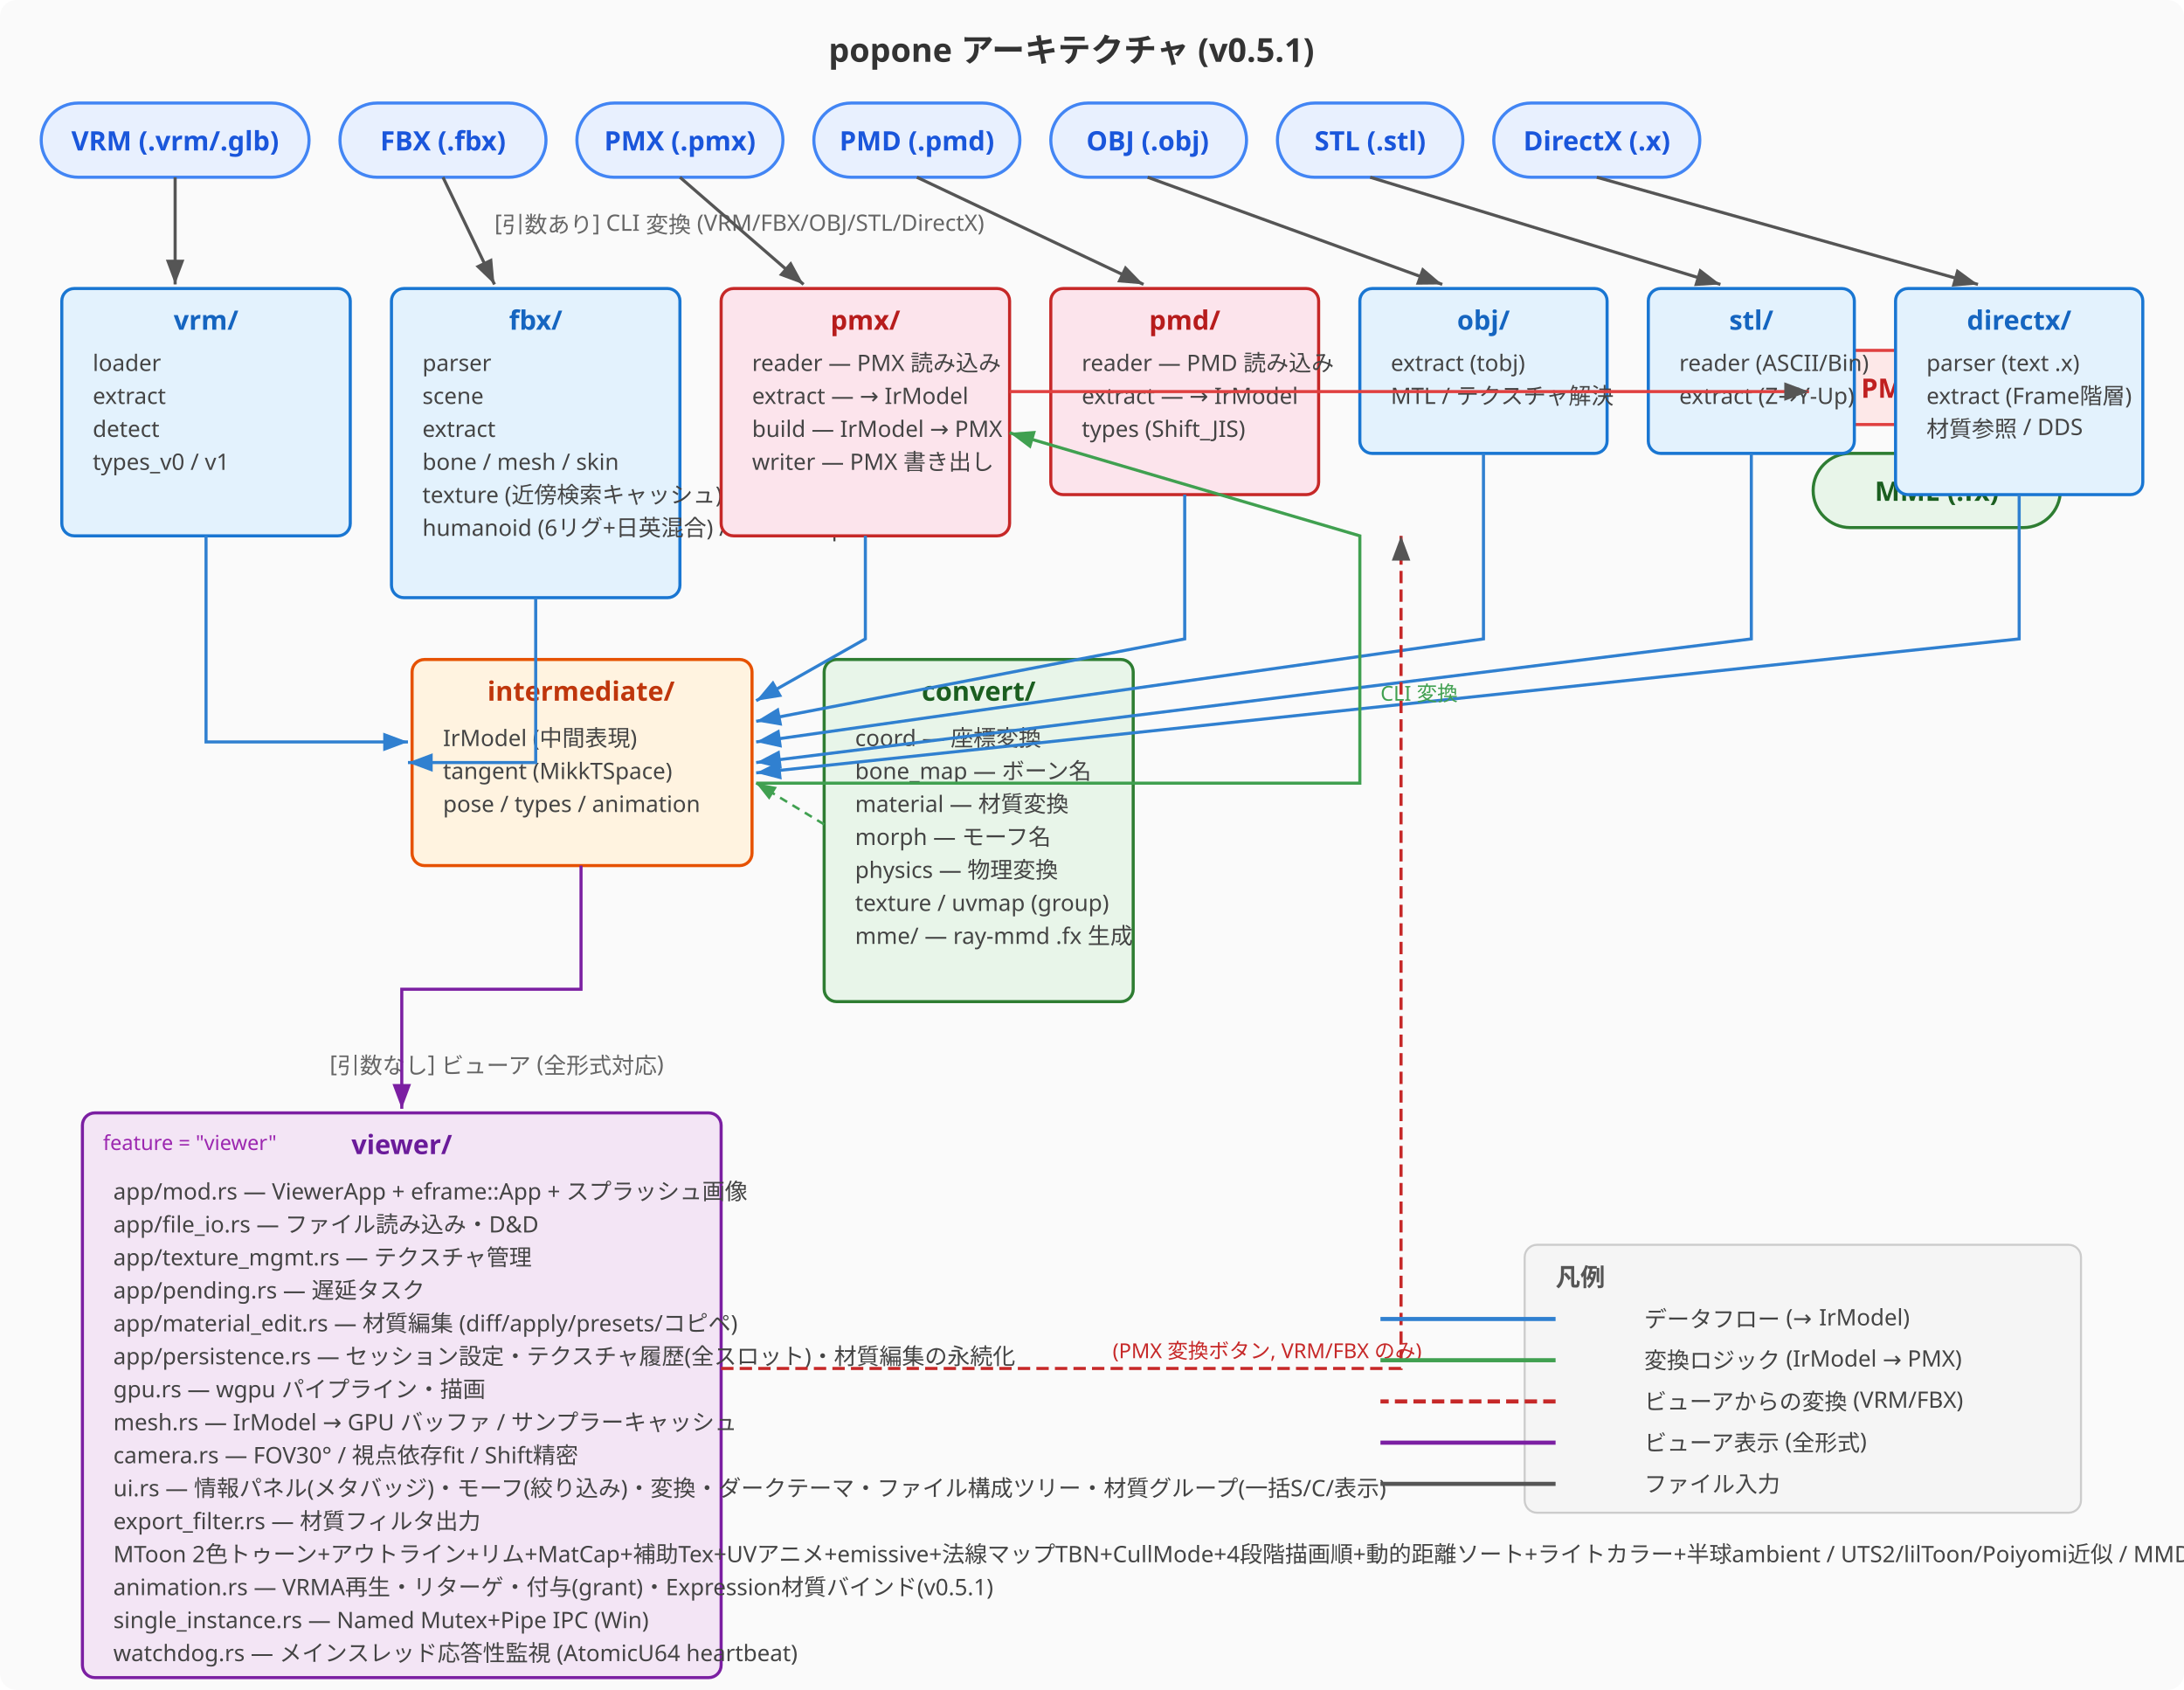
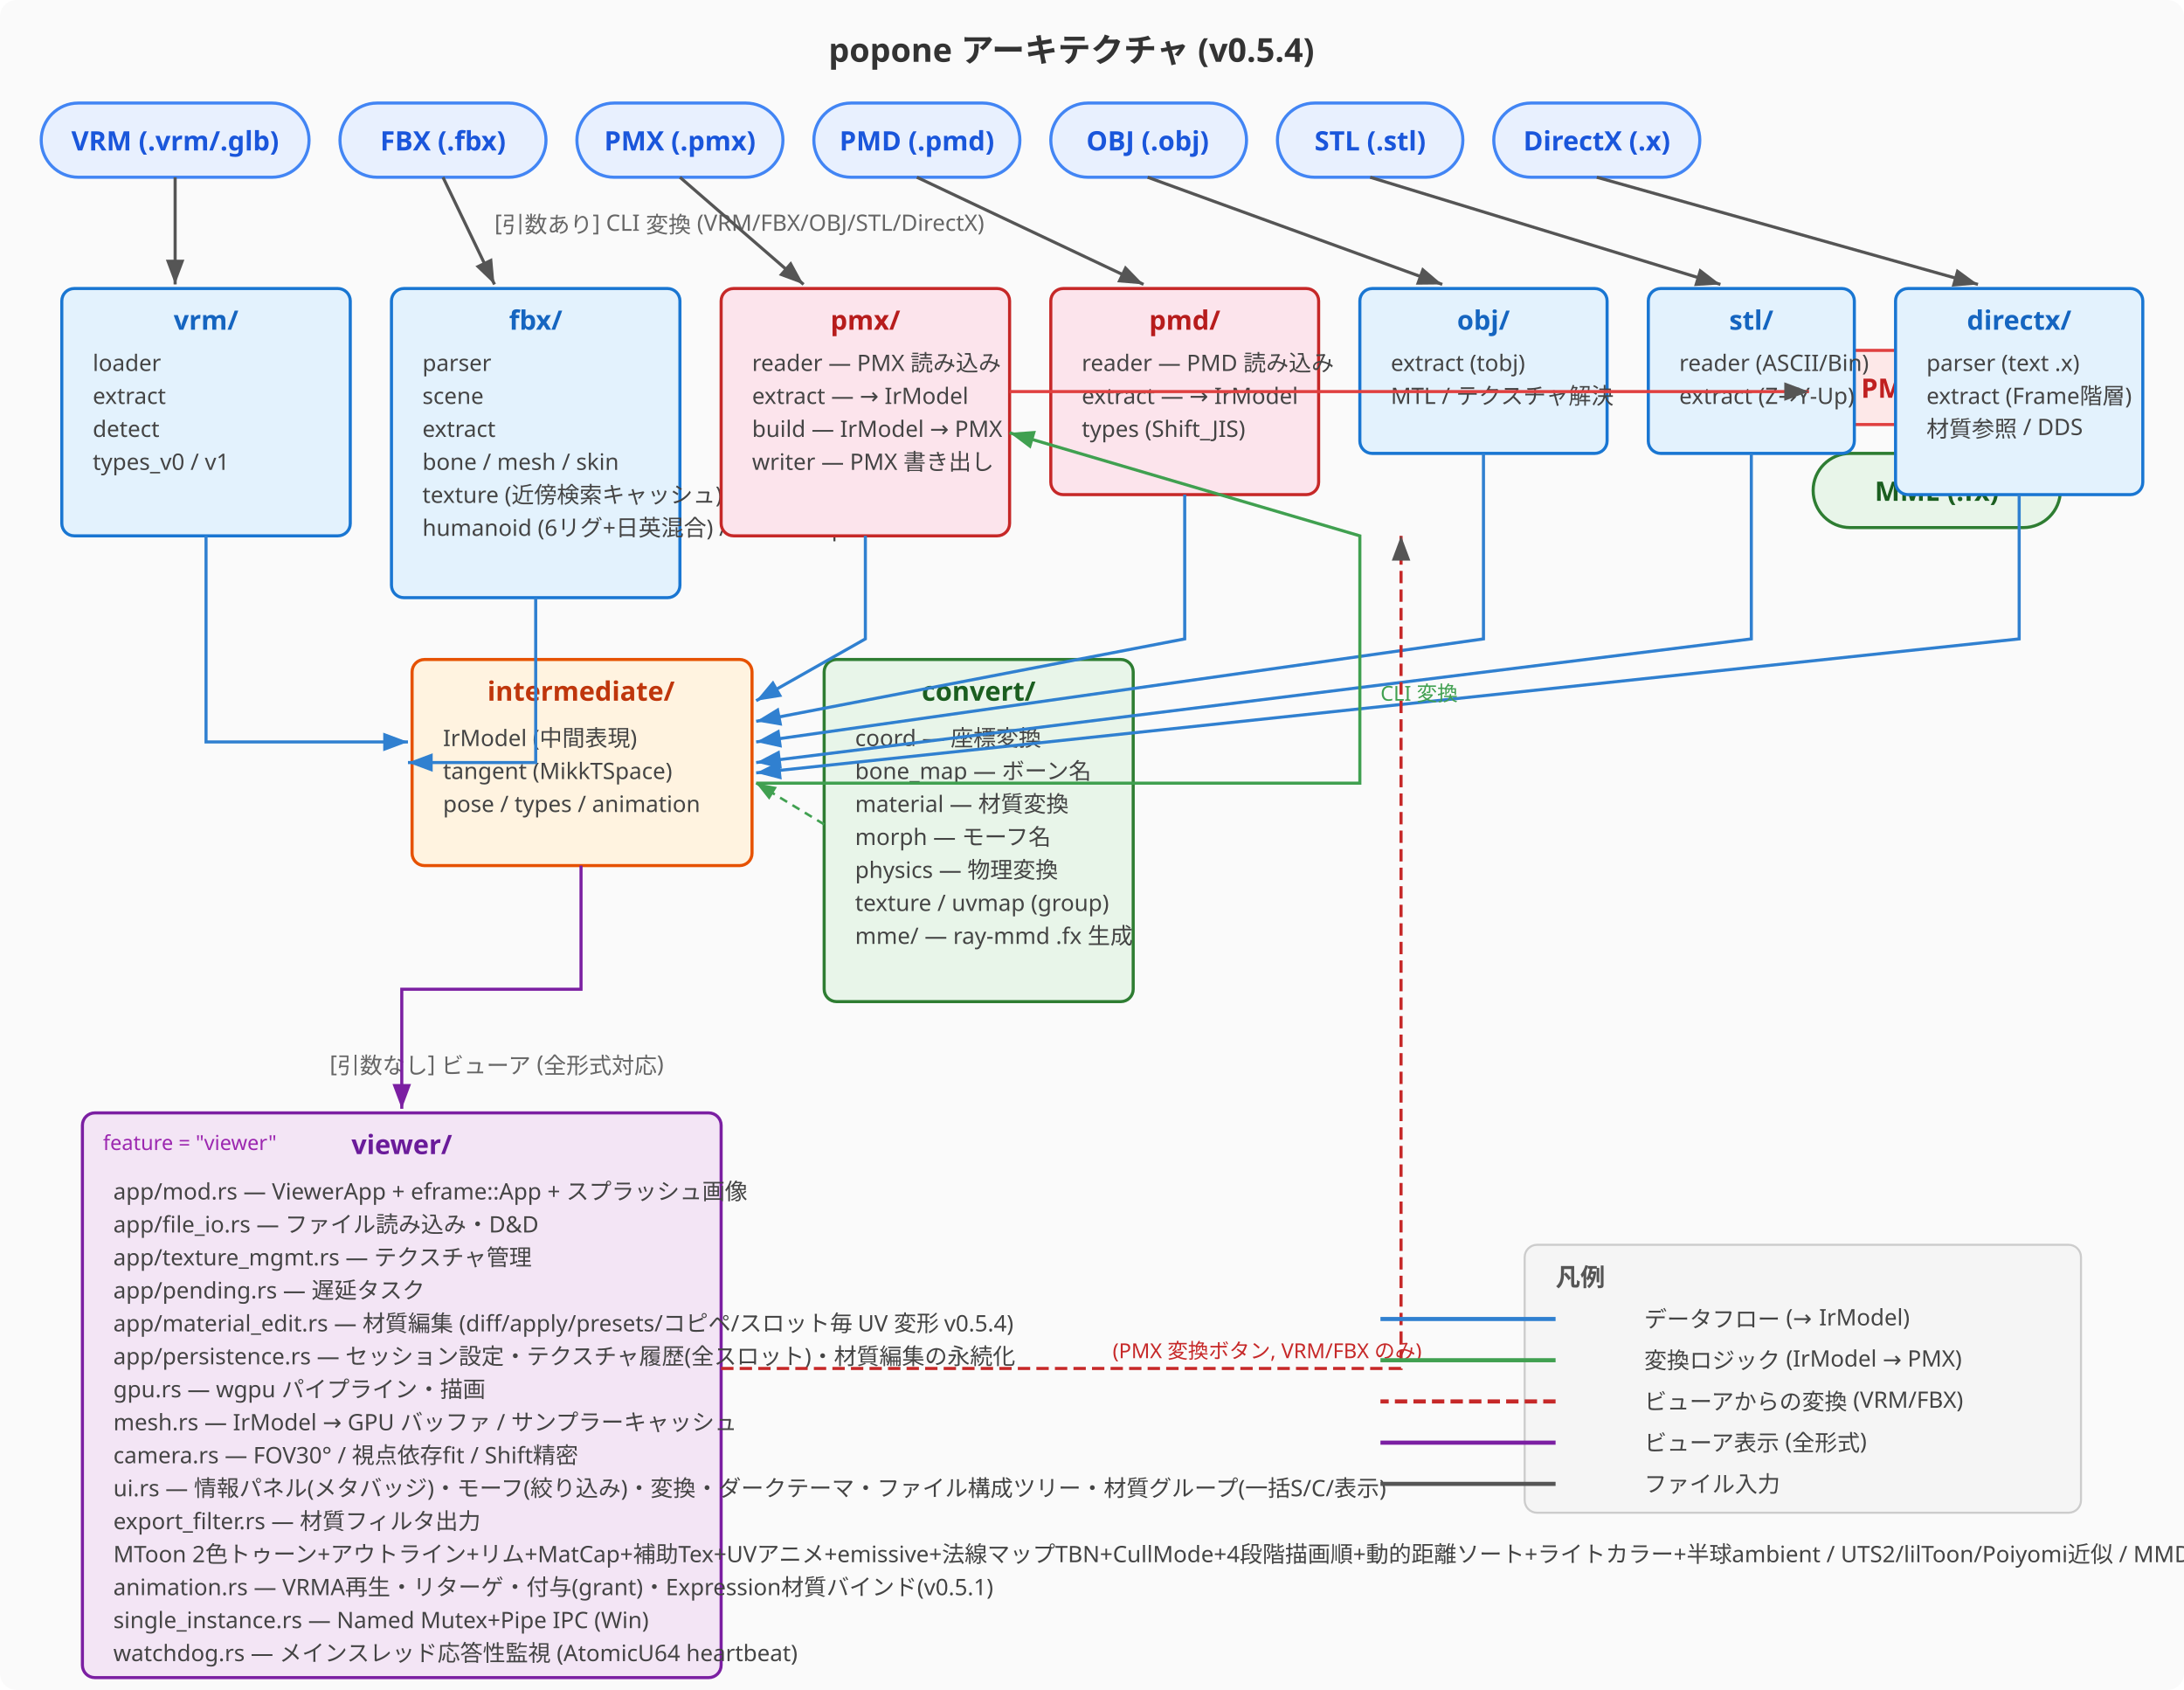
<svg xmlns="http://www.w3.org/2000/svg" viewBox="0 0 1060 820" font-family="'Segoe UI','Noto Sans JP',sans-serif" font-size="13">
  <defs>
    <marker id="arrow" markerWidth="8" markerHeight="6" refX="8" refY="3" orient="auto">
      <path d="M0,0 L8,3 L0,6" fill="#555" />
    </marker>
    <marker id="arrow-blue" markerWidth="8" markerHeight="6" refX="8" refY="3" orient="auto">
      <path d="M0,0 L8,3 L0,6" fill="#3080D0" />
    </marker>
    <marker id="arrow-green" markerWidth="8" markerHeight="6" refX="8" refY="3" orient="auto">
      <path d="M0,0 L8,3 L0,6" fill="#40A050" />
    </marker>
    <marker id="arrow-purple" markerWidth="8" markerHeight="6" refX="8" refY="3" orient="auto">
      <path d="M0,0 L8,3 L0,6" fill="#7B1FA2" />
    </marker>
  </defs>
  <rect width="1060" height="820" fill="#FAFAFA" rx="8" />
-   <text x="520" y="30" text-anchor="middle" font-size="16" font-weight="bold" fill="#333">popone アーキテクチャ (v0.5.1)</text>
+   <text x="520" y="30" text-anchor="middle" font-size="16" font-weight="bold" fill="#333">popone アーキテクチャ (v0.5.4)</text>
  <rect x="20" y="50" width="130" height="36" rx="18" fill="#E8F0FE" stroke="#4285F4" stroke-width="1.5" />
  <text x="85" y="73" text-anchor="middle" font-weight="bold" fill="#1A56DB">VRM (.vrm/.glb)</text>
  <rect x="165" y="50" width="100" height="36" rx="18" fill="#E8F0FE" stroke="#4285F4" stroke-width="1.5" />
  <text x="215" y="73" text-anchor="middle" font-weight="bold" fill="#1A56DB">FBX (.fbx)</text>
  <rect x="280" y="50" width="100" height="36" rx="18" fill="#E8F0FE" stroke="#4285F4" stroke-width="1.5" />
  <text x="330" y="73" text-anchor="middle" font-weight="bold" fill="#1A56DB">PMX (.pmx)</text>
  <rect x="395" y="50" width="100" height="36" rx="18" fill="#E8F0FE" stroke="#4285F4" stroke-width="1.5" />
  <text x="445" y="73" text-anchor="middle" font-weight="bold" fill="#1A56DB">PMD (.pmd)</text>
  <rect x="510" y="50" width="95" height="36" rx="18" fill="#E8F0FE" stroke="#4285F4" stroke-width="1.5" />
  <text x="557" y="73" text-anchor="middle" font-weight="bold" fill="#1A56DB">OBJ (.obj)</text>
  <rect x="620" y="50" width="90" height="36" rx="18" fill="#E8F0FE" stroke="#4285F4" stroke-width="1.5" />
  <text x="665" y="73" text-anchor="middle" font-weight="bold" fill="#1A56DB">STL (.stl)</text>
  <rect x="725" y="50" width="100" height="36" rx="18" fill="#E8F0FE" stroke="#4285F4" stroke-width="1.5" />
  <text x="775" y="73" text-anchor="middle" font-weight="bold" fill="#1A56DB">DirectX (.x)</text>
  <rect x="880" y="170" width="120" height="36" rx="18" fill="#FDE8E8" stroke="#E04040" stroke-width="1.5" />
  <text x="940" y="193" text-anchor="middle" font-weight="bold" fill="#C02020">PMX (.pmx)</text>
  <rect x="880" y="220" width="120" height="36" rx="18" fill="#E8F5E9" stroke="#2E7D32" stroke-width="1.5" />
  <text x="940" y="243" text-anchor="middle" font-weight="bold" fill="#1B5E20">MME (.fx)</text>
  <text x="240" y="112" font-size="11" fill="#666">[引数あり] CLI 変換 (VRM/FBX/OBJ/STL/DirectX)</text>
  <text x="160" y="520" font-size="11" fill="#666">[引数なし] ビューア (全形式対応)</text>
  <rect x="30" y="140" width="140" height="120" rx="6" fill="#E3F2FD" stroke="#1976D2" stroke-width="1.5" />
  <text x="100" y="160" text-anchor="middle" font-weight="bold" fill="#1565C0">vrm/</text>
  <text x="45" y="180" font-size="11" fill="#444">loader</text>
  <text x="45" y="196" font-size="11" fill="#444">extract</text>
  <text x="45" y="212" font-size="11" fill="#444">detect</text>
  <text x="45" y="228" font-size="11" fill="#444">types_v0 / v1</text>
  <rect x="190" y="140" width="140" height="150" rx="6" fill="#E3F2FD" stroke="#1976D2" stroke-width="1.5" />
  <text x="260" y="160" text-anchor="middle" font-weight="bold" fill="#1565C0">fbx/</text>
  <text x="205" y="180" font-size="11" fill="#444">parser</text>
  <text x="205" y="196" font-size="11" fill="#444">scene</text>
  <text x="205" y="212" font-size="11" fill="#444">extract</text>
  <text x="205" y="228" font-size="11" fill="#444">bone / mesh / skin</text>
  <text x="205" y="244" font-size="11" fill="#444">texture (近傍検索キャッシュ)</text>
  <text x="205" y="260" font-size="11" fill="#444">humanoid (6リグ+日英混合) / blendshape</text>
  <rect x="350" y="140" width="140" height="120" rx="6" fill="#FCE4EC" stroke="#C62828" stroke-width="1.5" />
  <text x="420" y="160" text-anchor="middle" font-weight="bold" fill="#B71C1C">pmx/</text>
  <text x="365" y="180" font-size="11" fill="#444">reader — PMX 読み込み</text>
  <text x="365" y="196" font-size="11" fill="#444">extract — → IrModel</text>
  <text x="365" y="212" font-size="11" fill="#444">build — IrModel → PMX</text>
  <text x="365" y="228" font-size="11" fill="#444">writer — PMX 書き出し</text>
  <rect x="510" y="140" width="130" height="100" rx="6" fill="#FCE4EC" stroke="#C62828" stroke-width="1.5" />
  <text x="575" y="160" text-anchor="middle" font-weight="bold" fill="#B71C1C">pmd/</text>
  <text x="525" y="180" font-size="11" fill="#444">reader — PMD 読み込み</text>
  <text x="525" y="196" font-size="11" fill="#444">extract — → IrModel</text>
  <text x="525" y="212" font-size="11" fill="#444">types (Shift_JIS)</text>
  <rect x="660" y="140" width="120" height="80" rx="6" fill="#E3F2FD" stroke="#1976D2" stroke-width="1.5" />
  <text x="720" y="160" text-anchor="middle" font-weight="bold" fill="#1565C0">obj/</text>
  <text x="675" y="180" font-size="11" fill="#444">extract (tobj)</text>
  <text x="675" y="196" font-size="11" fill="#444">MTL / テクスチャ解決</text>
  <rect x="800" y="140" width="100" height="80" rx="6" fill="#E3F2FD" stroke="#1976D2" stroke-width="1.5" />
  <text x="850" y="160" text-anchor="middle" font-weight="bold" fill="#1565C0">stl/</text>
  <text x="815" y="180" font-size="11" fill="#444">reader (ASCII/Bin)</text>
  <text x="815" y="196" font-size="11" fill="#444">extract (Z→Y-Up)</text>
  <rect x="920" y="140" width="120" height="100" rx="6" fill="#E3F2FD" stroke="#1976D2" stroke-width="1.5" />
  <text x="980" y="160" text-anchor="middle" font-weight="bold" fill="#1565C0">directx/</text>
  <text x="935" y="180" font-size="11" fill="#444">parser (text .x)</text>
  <text x="935" y="196" font-size="11" fill="#444">extract (Frame階層)</text>
  <text x="935" y="212" font-size="11" fill="#444">材質参照 / DDS</text>
  <rect x="200" y="320" width="165" height="100" rx="6" fill="#FFF3E0" stroke="#E65100" stroke-width="1.5" />
  <text x="282" y="340" text-anchor="middle" font-weight="bold" fill="#BF360C">intermediate/</text>
  <text x="215" y="362" font-size="11" fill="#444">IrModel (中間表現)</text>
  <text x="215" y="378" font-size="11" fill="#444">tangent (MikkTSpace)</text>
  <text x="215" y="394" font-size="11" fill="#444">pose / types / animation</text>
  <rect x="400" y="320" width="150" height="166" rx="6" fill="#E8F5E9" stroke="#2E7D32" stroke-width="1.5" />
  <text x="475" y="340" text-anchor="middle" font-weight="bold" fill="#1B5E20">convert/</text>
  <text x="415" y="362" font-size="11" fill="#444">coord — 座標変換</text>
  <text x="415" y="378" font-size="11" fill="#444">bone_map — ボーン名</text>
  <text x="415" y="394" font-size="11" fill="#444">material — 材質変換</text>
  <text x="415" y="410" font-size="11" fill="#444">morph — モーフ名</text>
  <text x="415" y="426" font-size="11" fill="#444">physics — 物理変換</text>
  <text x="415" y="442" font-size="11" fill="#444">texture / uvmap (group)</text>
  <text x="415" y="458" font-size="11" fill="#444">mme/ — ray-mmd .fx 生成</text>
  <rect x="40" y="540" width="310" height="274" rx="6" fill="#F3E5F5" stroke="#7B1FA2" stroke-width="1.5" />
  <text x="195" y="560" text-anchor="middle" font-weight="bold" fill="#6A1B9A">viewer/</text>
  <text x="50" y="558" font-size="10" fill="#9C27B0">feature = "viewer"</text>
  <text x="55" y="582" font-size="11" fill="#444">app/mod.rs — ViewerApp + eframe::App + スプラッシュ画像</text>
  <text x="55" y="598" font-size="11" fill="#444">app/file_io.rs — ファイル読み込み・D&amp;D</text>
  <text x="55" y="614" font-size="11" fill="#444">app/texture_mgmt.rs — テクスチャ管理</text>
  <text x="55" y="630" font-size="11" fill="#444">app/pending.rs — 遅延タスク</text>
-   <text x="55" y="646" font-size="11" fill="#444">app/material_edit.rs — 材質編集 (diff/apply/presets/コピペ)</text>
+   <text x="55" y="646" font-size="11" fill="#444">app/material_edit.rs — 材質編集 (diff/apply/presets/コピペ/スロット毎 UV 変形 v0.5.4)</text>
  <text x="55" y="662" font-size="11" fill="#444">app/persistence.rs — セッション設定・テクスチャ履歴(全スロット)・材質編集の永続化</text>
  <text x="55" y="678" font-size="11" fill="#444">gpu.rs — wgpu パイプライン・描画</text>
  <text x="55" y="694" font-size="11" fill="#444">mesh.rs — IrModel → GPU バッファ / サンプラーキャッシュ</text>
  <text x="55" y="710" font-size="11" fill="#444">camera.rs — FOV30° / 視点依存fit / Shift精密</text>
  <text x="55" y="726" font-size="11" fill="#444">ui.rs — 情報パネル(メタバッジ)・モーフ(絞り込み)・変換・ダークテーマ・ファイル構成ツリー・材質グループ(一括S/C/表示)</text>
  <text x="55" y="742" font-size="11" fill="#444">export_filter.rs — 材質フィルタ出力</text>
  <text x="55" y="758" font-size="11" fill="#444">MToon 2色トゥーン+アウトライン+リム+MatCap+補助Tex+UVアニメ+emissive+法線マップTBN+CullMode+4段階描画順+動的距離ソート+ライトカラー+半球ambient / UTS2/lilToon/Poiyomi近似 / MMD: トゥーン・エッジ・スフィア / Wire: 全パイプライン統一 / Bloom: MRT emissive分離+Dual Kawase</text>
  <text x="55" y="774" font-size="11" fill="#444">animation.rs — VRMA再生・リターゲ・付与(grant)・Expression材質バインド(v0.5.1)</text>
  <text x="55" y="790" font-size="11" fill="#444">single_instance.rs — Named Mutex+Pipe IPC (Win)</text>
  <text x="55" y="806" font-size="11" fill="#444">watchdog.rs — メインスレッド応答性監視 (AtomicU64 heartbeat)</text>
  <line x1="85" y1="86" x2="85" y2="138" stroke="#555" stroke-width="1.5" marker-end="url(#arrow)" />
  <line x1="215" y1="86" x2="240" y2="138" stroke="#555" stroke-width="1.5" marker-end="url(#arrow)" />
  <line x1="330" y1="86" x2="390" y2="138" stroke="#555" stroke-width="1.5" marker-end="url(#arrow)" />
  <line x1="445" y1="86" x2="555" y2="138" stroke="#555" stroke-width="1.5" marker-end="url(#arrow)" />
  <line x1="557" y1="86" x2="700" y2="138" stroke="#555" stroke-width="1.5" marker-end="url(#arrow)" />
  <line x1="665" y1="86" x2="835" y2="138" stroke="#555" stroke-width="1.5" marker-end="url(#arrow)" />
  <path d="M100,260 L100,360 L198,360" fill="none" stroke="#3080D0" stroke-width="1.5" marker-end="url(#arrow-blue)" />
  <path d="M260,290 L260,370 L198,370" fill="none" stroke="#3080D0" stroke-width="1.5" marker-end="url(#arrow-blue)" />
  <path d="M420,260 L420,310 L367,340" fill="none" stroke="#3080D0" stroke-width="1.5" marker-end="url(#arrow-blue)" />
  <path d="M575,240 L575,310 L367,350" fill="none" stroke="#3080D0" stroke-width="1.5" marker-end="url(#arrow-blue)" />
  <path d="M720,220 L720,310 L367,360" fill="none" stroke="#3080D0" stroke-width="1.5" marker-end="url(#arrow-blue)" />
  <path d="M850,220 L850,310 L367,370" fill="none" stroke="#3080D0" stroke-width="1.5" marker-end="url(#arrow-blue)" />
  <line x1="775" y1="86" x2="960" y2="138" stroke="#555" stroke-width="1.5" marker-end="url(#arrow)" />
  <path d="M980,240 L980,310 L367,375" fill="none" stroke="#3080D0" stroke-width="1.5" marker-end="url(#arrow-blue)" />
  <path d="M367,380 L660,380 L660,260 L490,210" fill="none" stroke="#40A050" stroke-width="1.5" marker-end="url(#arrow-green)" />
  <text x="670" y="340" font-size="10" fill="#40A050">CLI 変換</text>
  <path d="M490,190 L660,190 L878,190" fill="none" stroke="#E04040" stroke-width="1.5" marker-end="url(#arrow)" />
  <line x1="400" y1="400" x2="367" y2="380" stroke="#40A050" stroke-width="1.2" stroke-dasharray="4,3" marker-end="url(#arrow-green)" />
  <path d="M282,420 L282,480 L195,480 L195,538" fill="none" stroke="#7B1FA2" stroke-width="1.5" marker-end="url(#arrow-purple)" />
  <path d="M350,664 L680,664 L680,260" fill="none" stroke="#C62828" stroke-width="1.5" stroke-dasharray="6,3" marker-end="url(#arrow)" />
  <text x="540" y="659" font-size="10" fill="#C62828">(PMX 変換ボタン, VRM/FBX のみ)</text>
  <rect x="740" y="604" width="270" height="130" rx="6" fill="#F5F5F5" stroke="#CCC" stroke-width="1" />
  <text x="755" y="624" font-size="12" font-weight="bold" fill="#555">凡例</text>
  <line x1="755" y1="640" x2="670" y2="640" stroke="#3080D0" stroke-width="2" />
  <text x="798" y="644" font-size="11" fill="#444">データフロー (→ IrModel)</text>
  <line x1="755" y1="660" x2="670" y2="660" stroke="#40A050" stroke-width="2" />
  <text x="798" y="664" font-size="11" fill="#444">変換ロジック (IrModel → PMX)</text>
  <line x1="755" y1="680" x2="670" y2="680" stroke="#C62828" stroke-width="2" stroke-dasharray="6,3" />
  <text x="798" y="684" font-size="11" fill="#444">ビューアからの変換 (VRM/FBX)</text>
  <line x1="755" y1="700" x2="670" y2="700" stroke="#7B1FA2" stroke-width="2" />
  <text x="798" y="704" font-size="11" fill="#444">ビューア表示 (全形式)</text>
  <line x1="755" y1="720" x2="670" y2="720" stroke="#555" stroke-width="2" />
  <text x="798" y="724" font-size="11" fill="#444">ファイル入力</text>
</svg>
